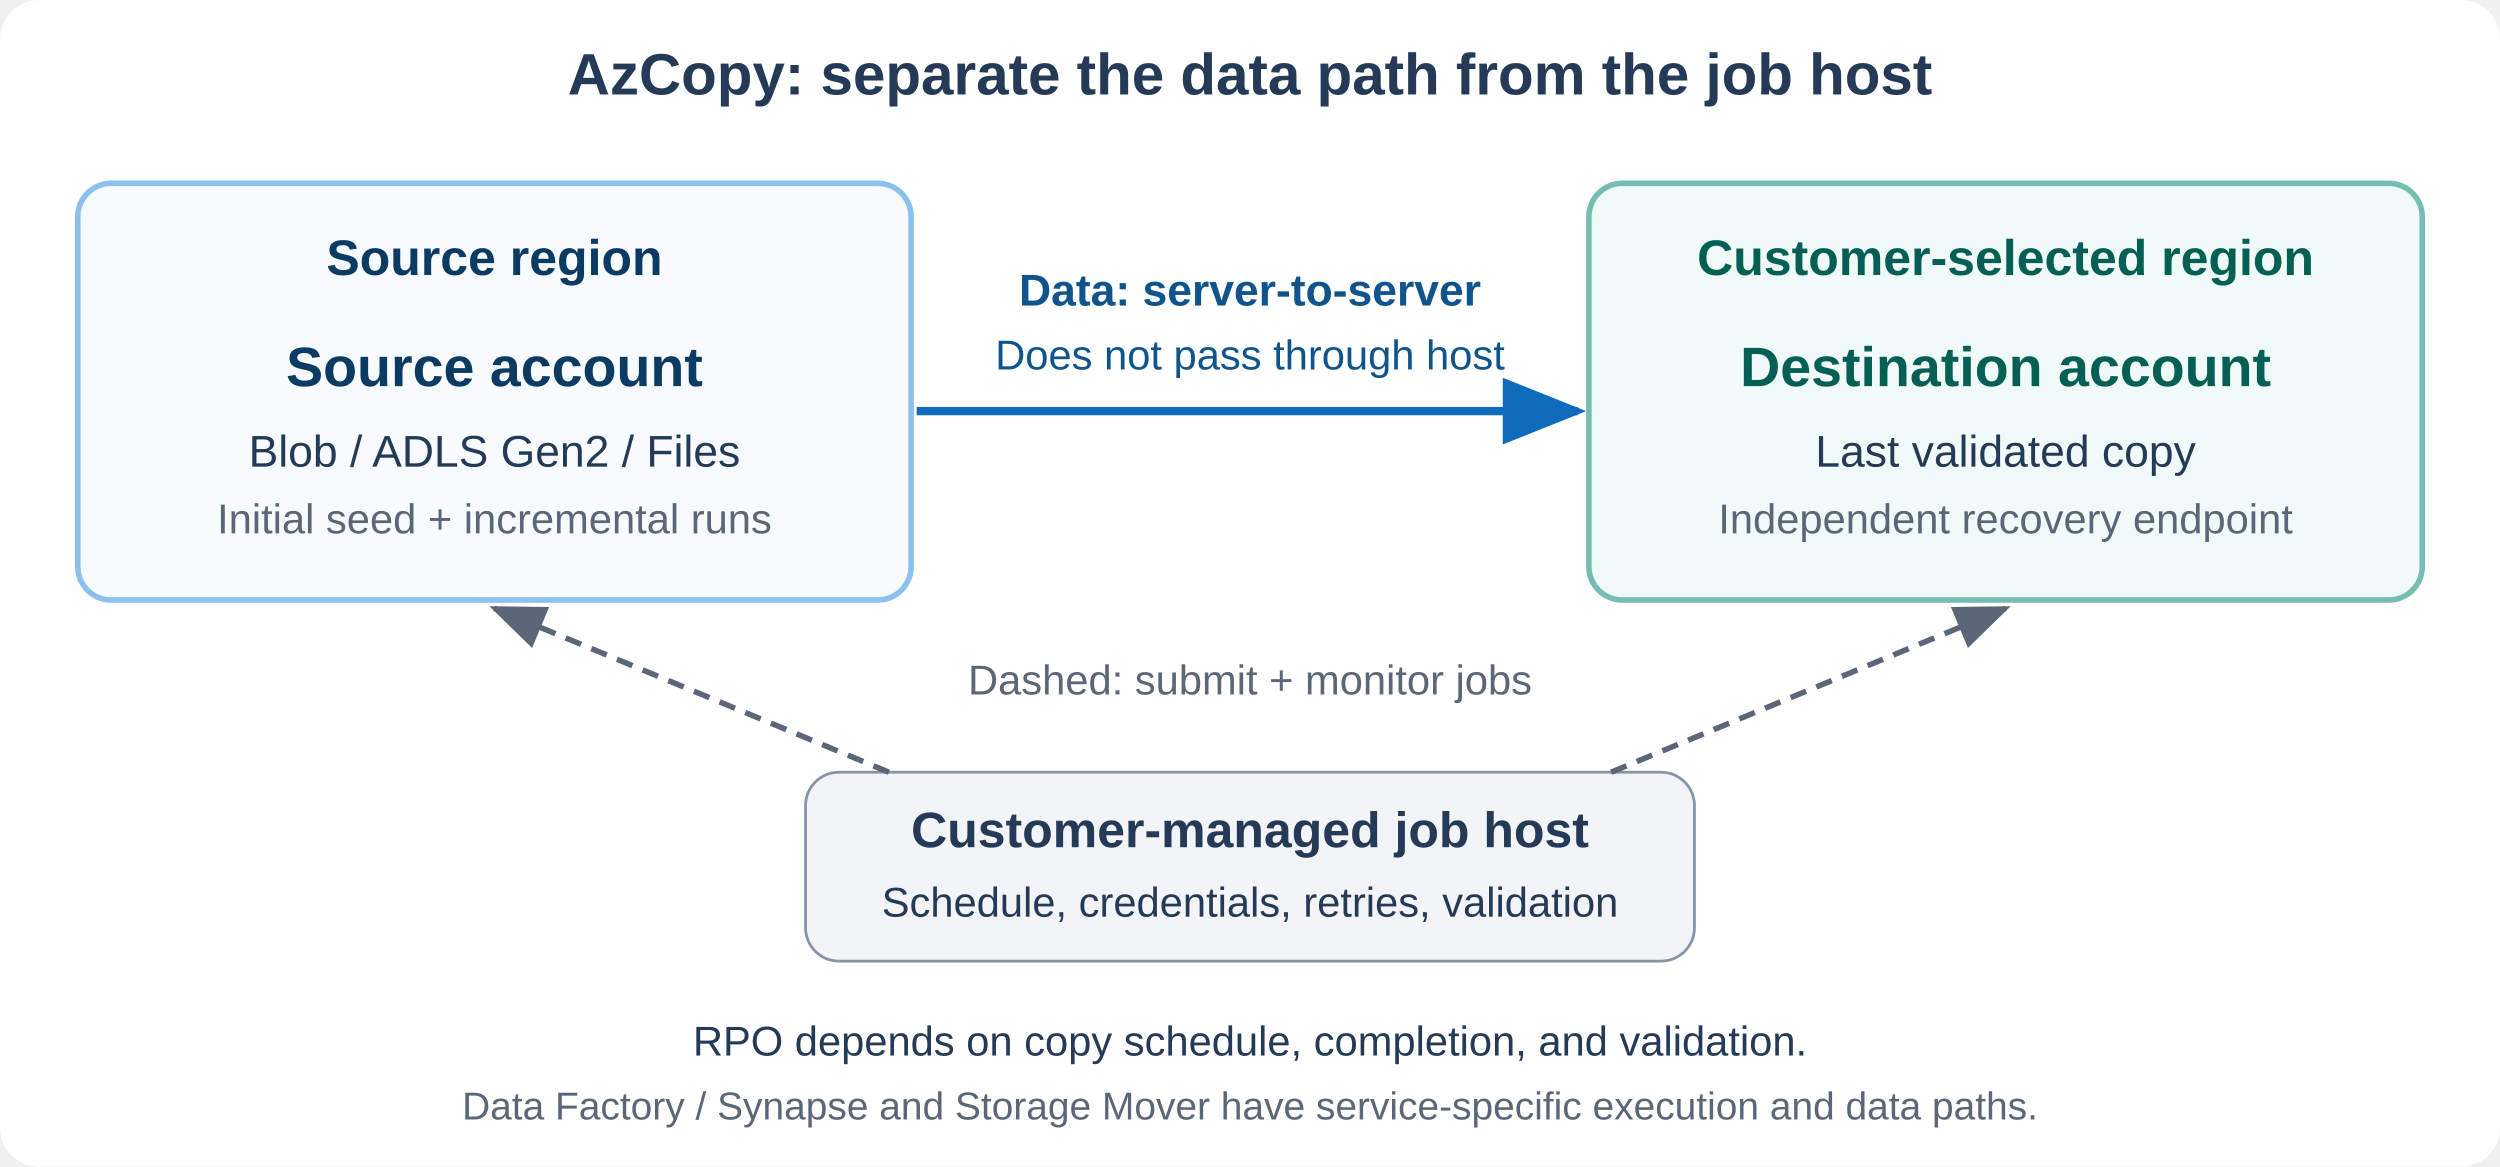
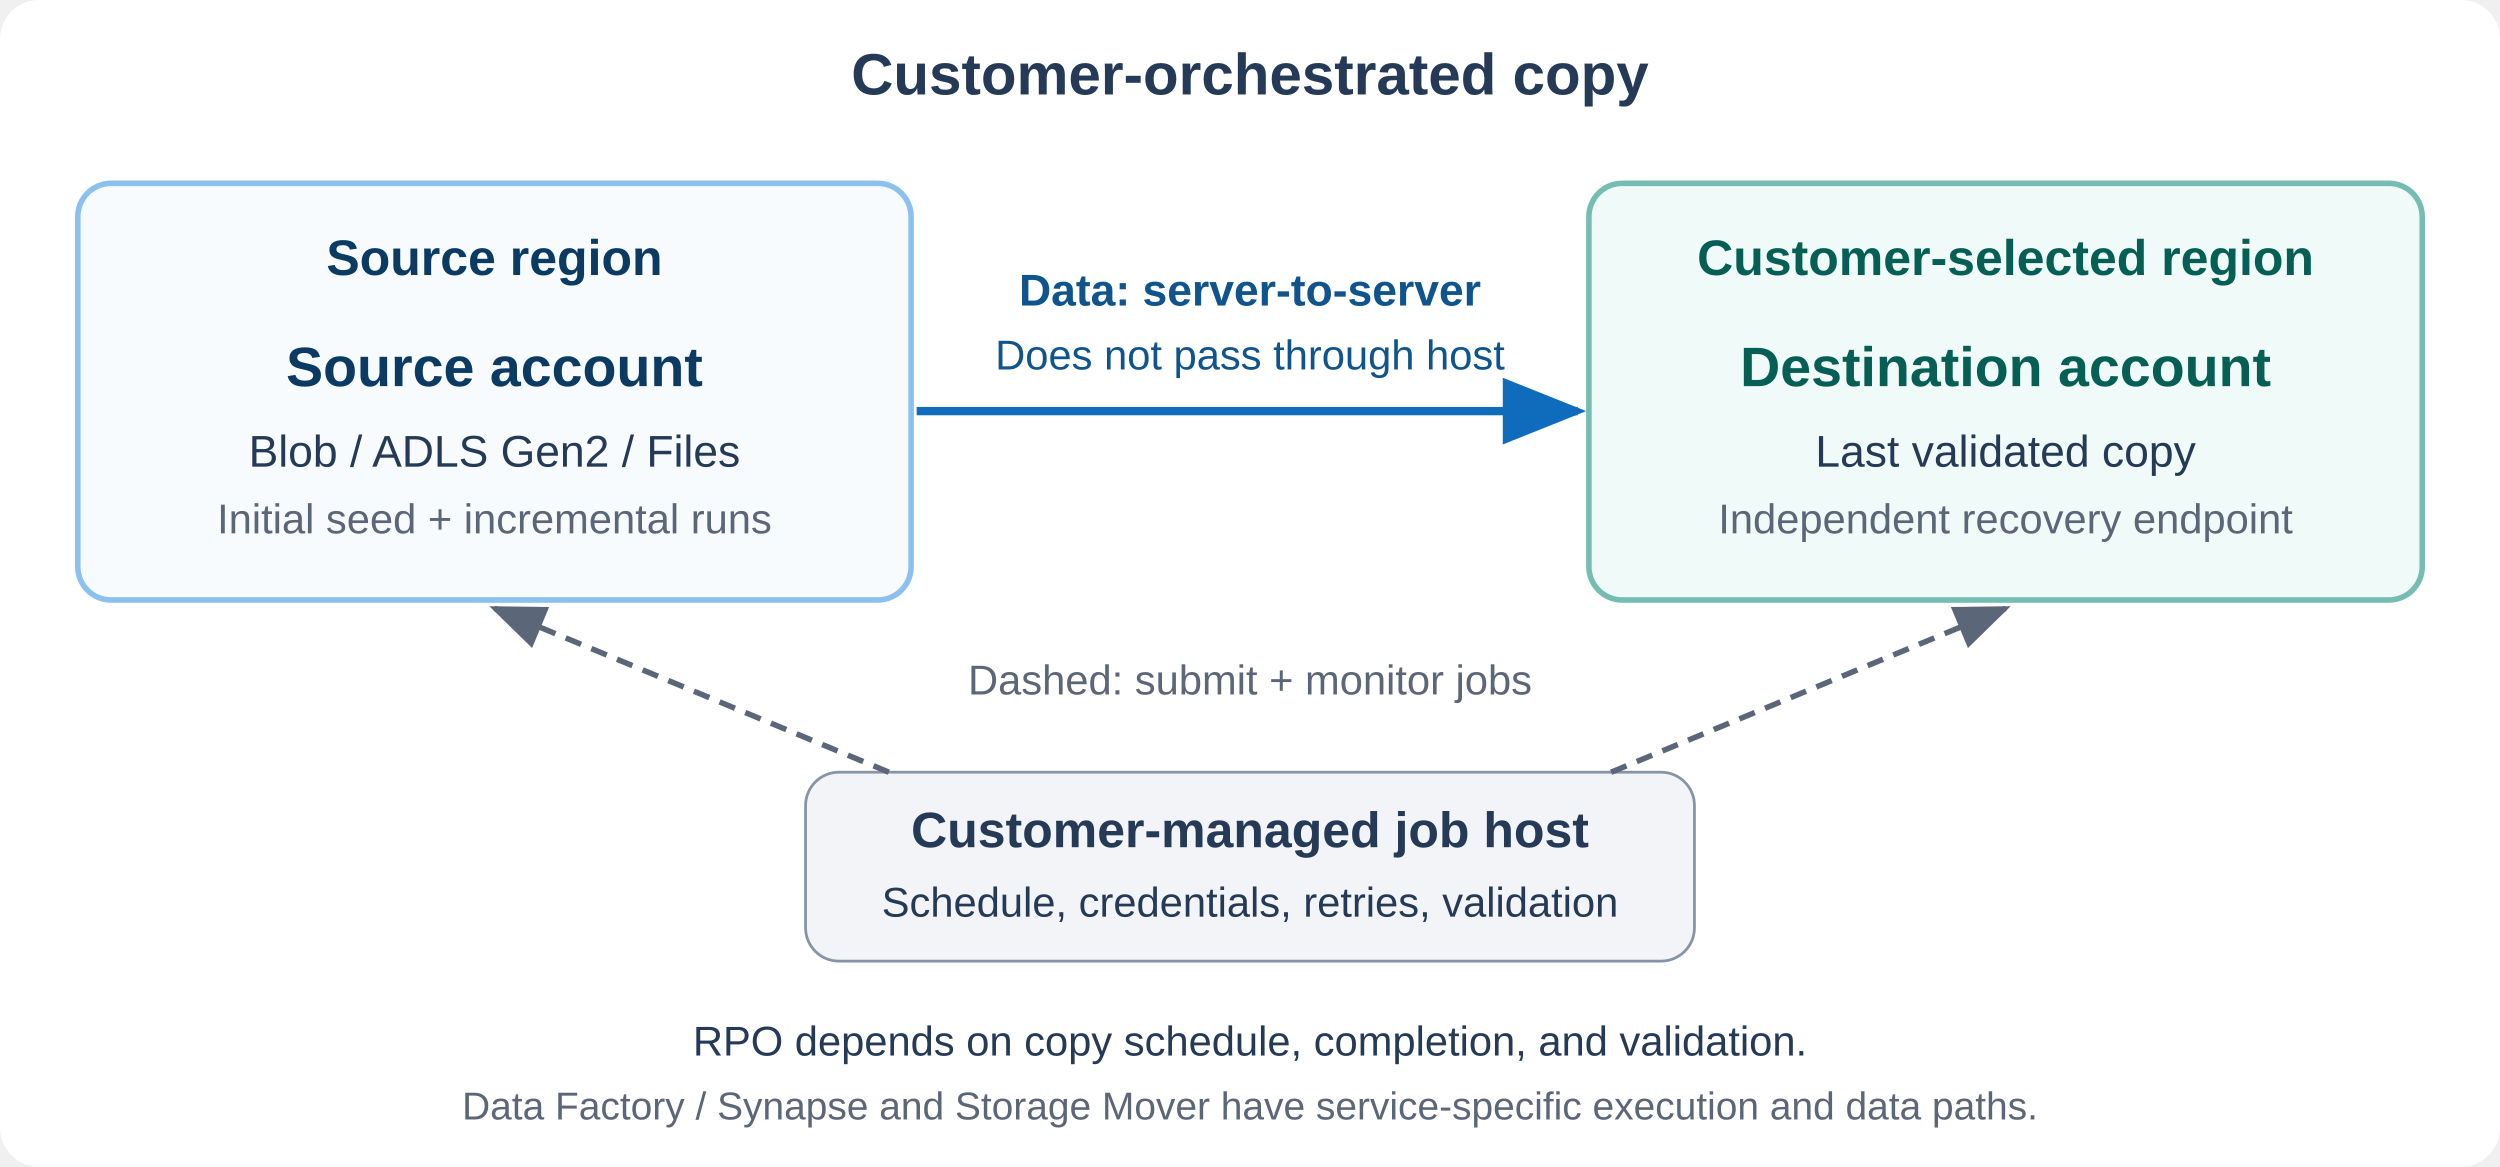
<svg xmlns="http://www.w3.org/2000/svg" width="900" height="420" viewBox="0 0 900 420" role="img" aria-labelledby="title description" font-family="Segoe UI, Arial, sans-serif">
  <defs>
    <marker id="data-arrow" markerWidth="10" markerHeight="8" refX="9" refY="4" orient="auto">
      <path d="M0 0 10 4 0 8Z" fill="#0F6CBD" />
    </marker>
    <marker id="control-arrow" markerWidth="10" markerHeight="8" refX="9" refY="4" orient="auto">
      <path d="M0 0 10 4 0 8Z" fill="#5B6778" />
    </marker>
  </defs>
  <rect width="900" height="420" rx="14" fill="#FFFFFF" />
-   <text x="450" y="34" text-anchor="middle" font-size="21" font-weight="600" fill="#243A57">AzCopy: separate the data path from the job host</text>
+   <text x="450" y="34" text-anchor="middle" font-size="21" font-weight="600" fill="#243A57">Customer-orchestrated copy</text>
  <rect x="28" y="66" width="300" height="150" rx="12" fill="#F7FBFE" stroke="#8CC0EE" stroke-width="2" />
  <text x="178" y="99" text-anchor="middle" font-size="18" font-weight="600" fill="#0B3A63">Source region</text>
  <text x="178" y="139" text-anchor="middle" font-size="20" font-weight="600" fill="#0B3A63">Source account</text>
  <text x="178" y="168" text-anchor="middle" font-size="16" fill="#243A57">Blob / ADLS Gen2 / Files</text>
  <text x="178" y="192" text-anchor="middle" font-size="15" fill="#5B6778">Initial seed + incremental runs</text>
  <rect x="572" y="66" width="300" height="150" rx="12" fill="#F0FAF8" stroke="#75BDB3" stroke-width="2" />
  <text x="722" y="99" text-anchor="middle" font-size="18" font-weight="600" fill="#065F55">Customer-selected region</text>
  <text x="722" y="139" text-anchor="middle" font-size="20" font-weight="600" fill="#065F55">Destination account</text>
  <text x="722" y="168" text-anchor="middle" font-size="16" fill="#243A57">Last validated copy</text>
  <text x="722" y="192" text-anchor="middle" font-size="15" fill="#5B6778">Independent recovery endpoint</text>
  <path d="M330 148H568" fill="none" stroke="#0F6CBD" stroke-width="3" marker-end="url(#data-arrow)" />
  <text x="450" y="110" text-anchor="middle" font-size="16" font-weight="600" fill="#0F548C">Data: server-to-server</text>
  <text x="450" y="133" text-anchor="middle" font-size="15" fill="#0F548C">Does not pass through host</text>
  <rect x="290" y="278" width="320" height="68" rx="12" fill="#F2F4F7" stroke="#8794A5" />
  <text x="450" y="305" text-anchor="middle" font-size="18" font-weight="600" fill="#243A57">Customer-managed job host</text>
  <text x="450" y="330" text-anchor="middle" font-size="15" fill="#243A57">Schedule, credentials, retries, validation</text>
  <path d="M320 278 178 219" fill="none" stroke="#5B6778" stroke-width="2" stroke-dasharray="6 4" marker-end="url(#control-arrow)" />
  <path d="M580 278 722 219" fill="none" stroke="#5B6778" stroke-width="2" stroke-dasharray="6 4" marker-end="url(#control-arrow)" />
  <text x="450" y="250" text-anchor="middle" font-size="15" fill="#5B6778">Dashed: submit + monitor jobs</text>
  <text x="450" y="380" text-anchor="middle" font-size="15" fill="#243A57">RPO depends on copy schedule, completion, and validation.</text>
  <text x="450" y="403" text-anchor="middle" font-size="14" fill="#5B6778">Data Factory / Synapse and Storage Mover have service-specific execution and data paths.</text>
</svg>
